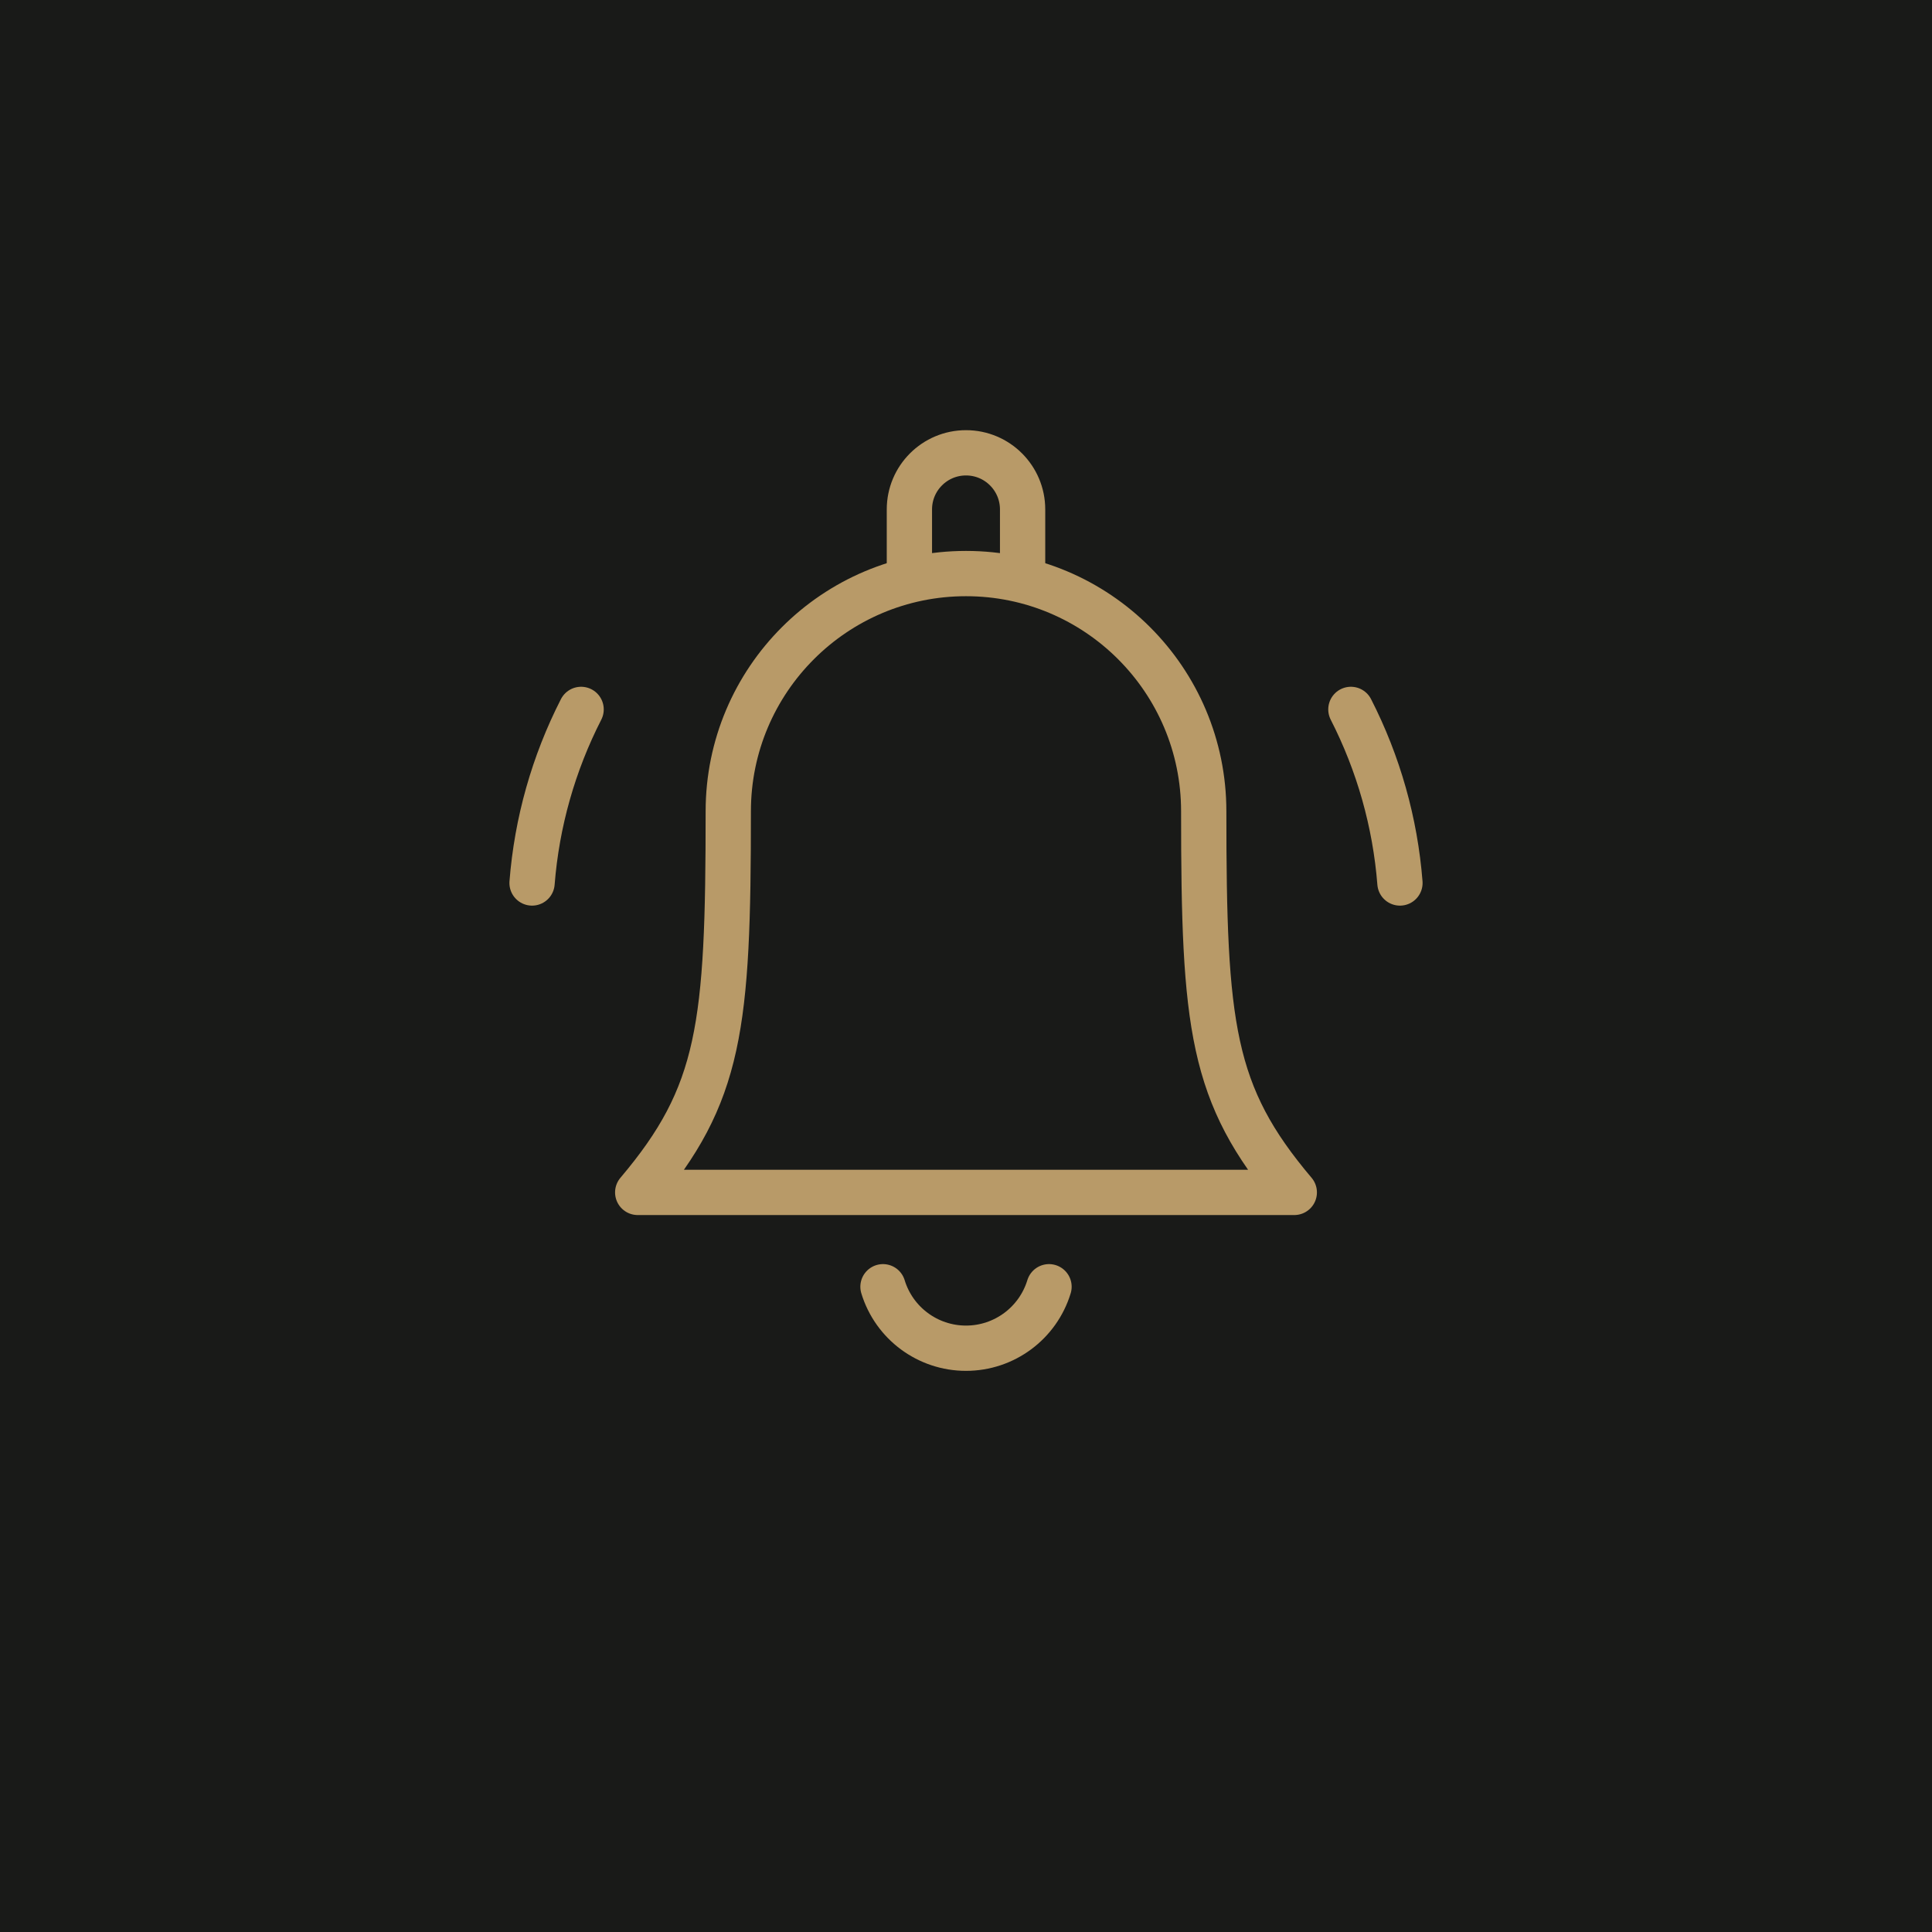
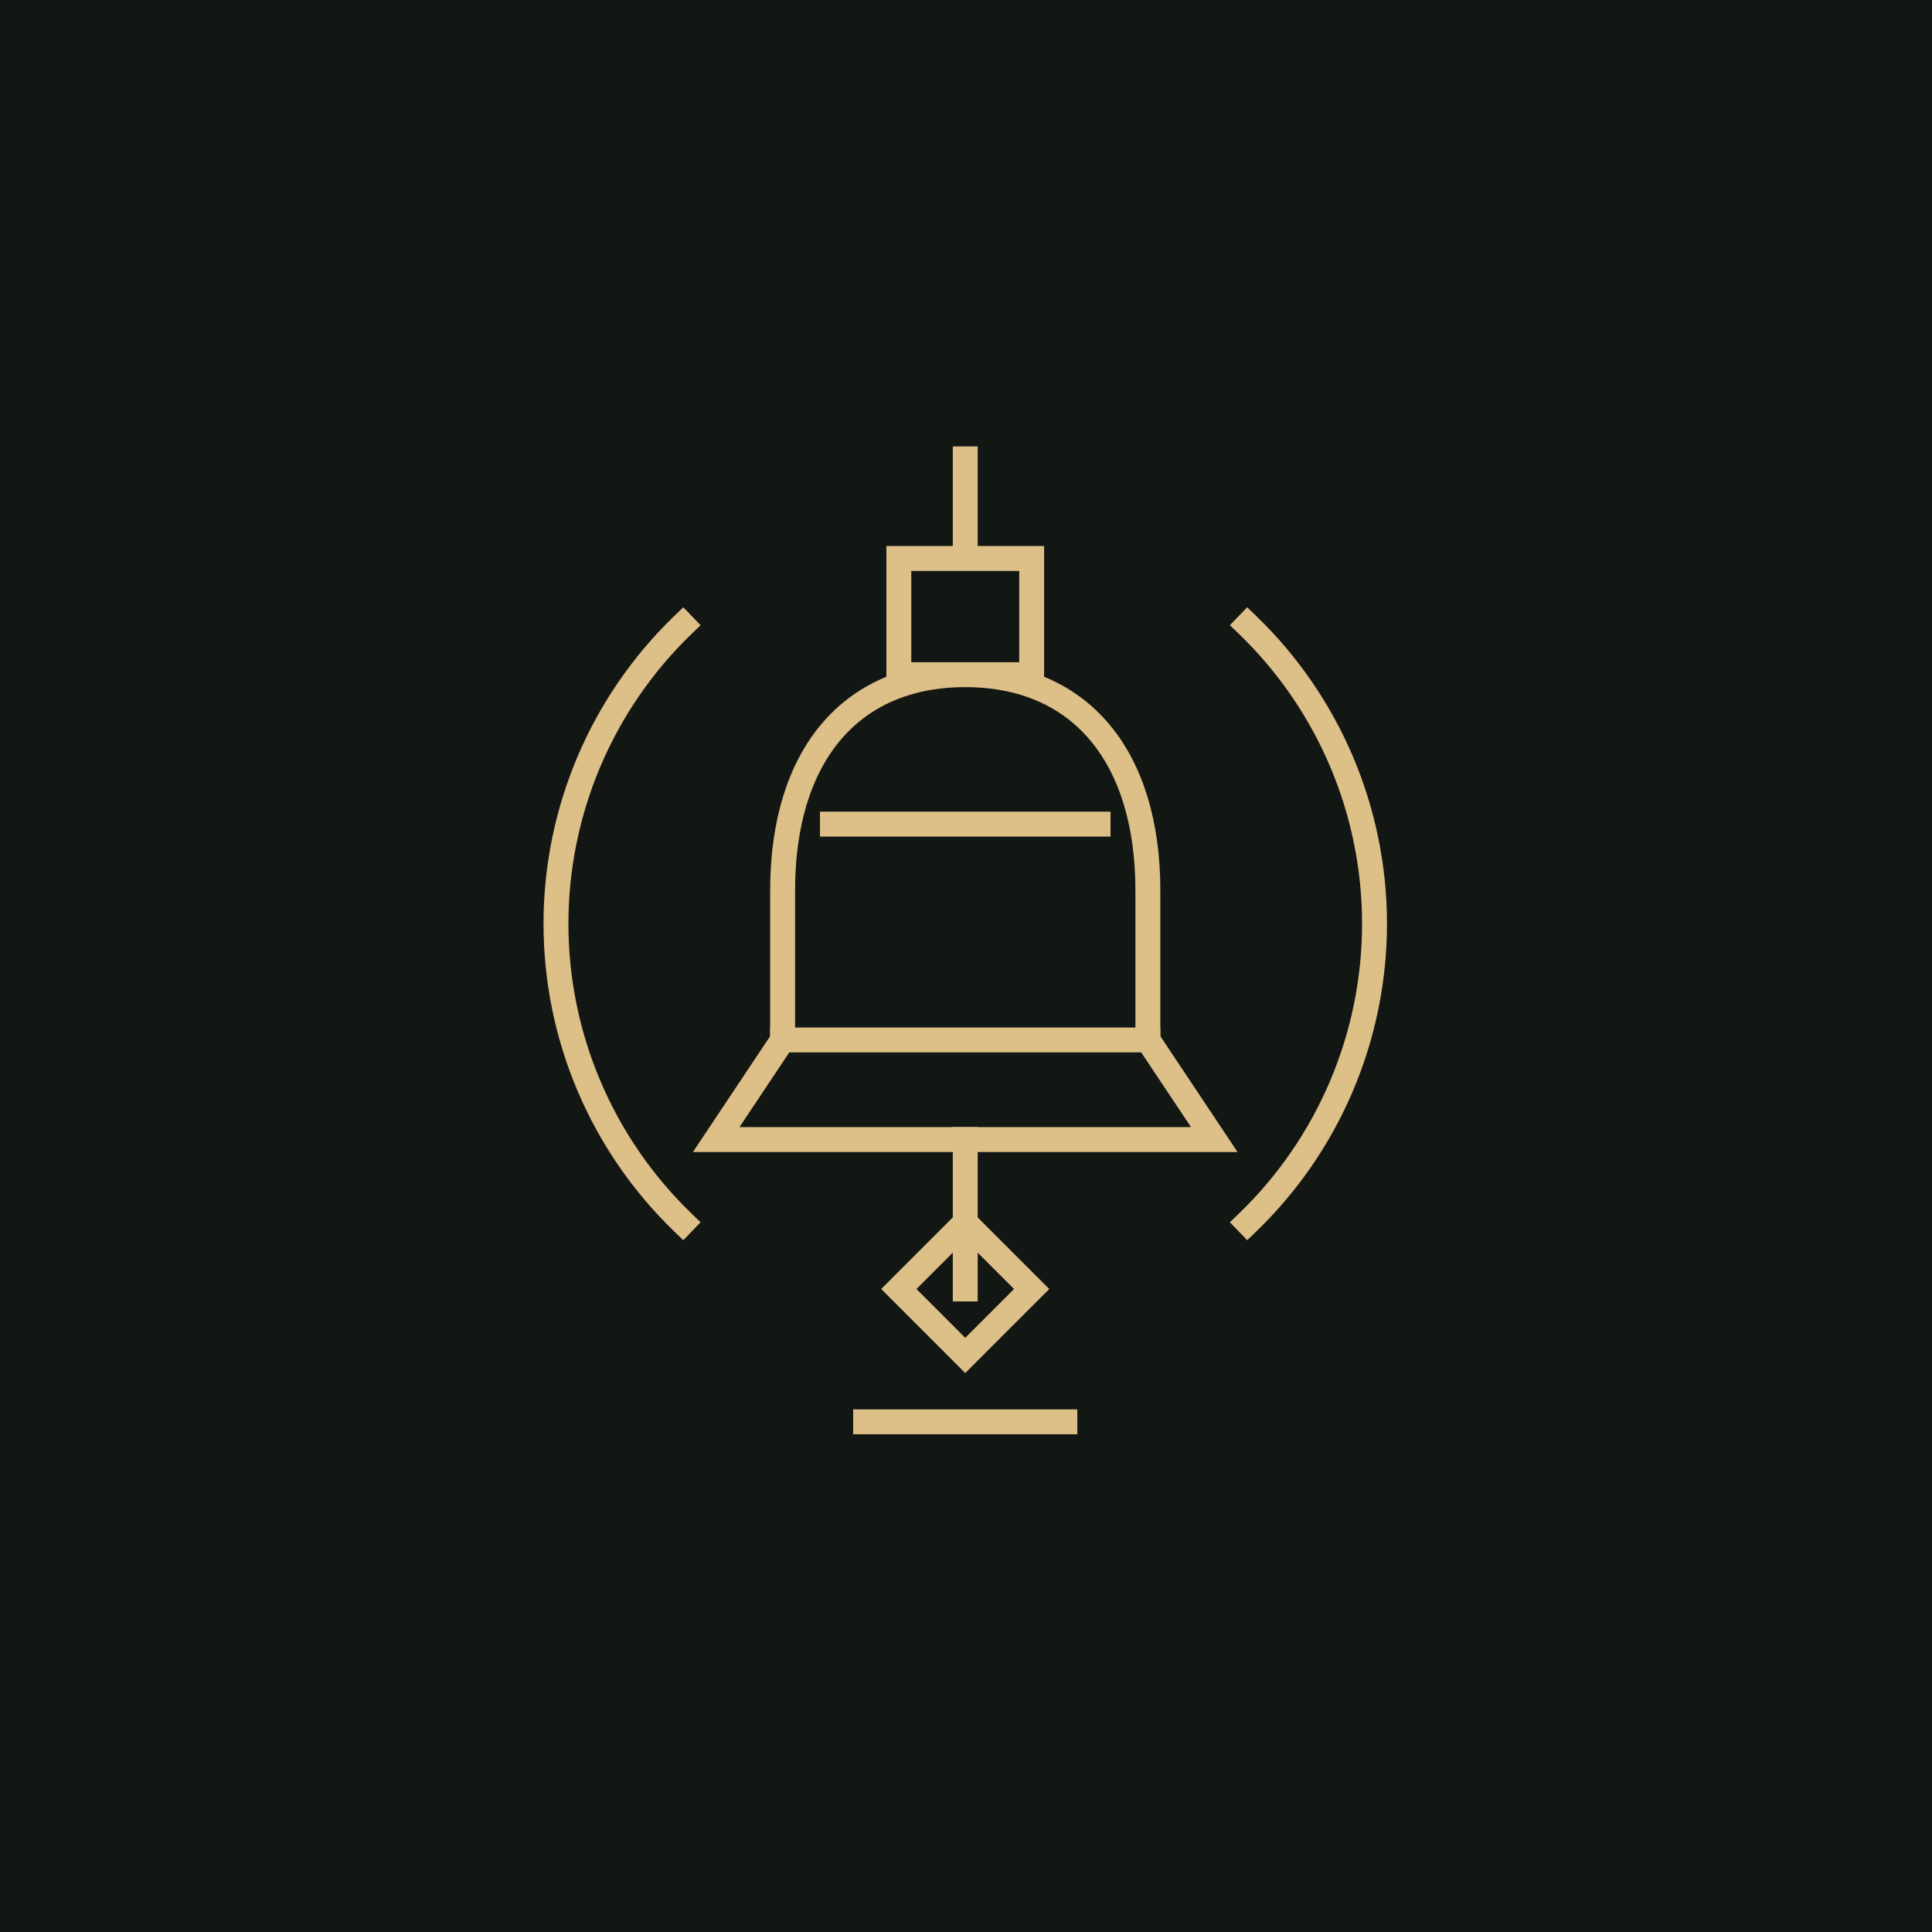
<svg xmlns="http://www.w3.org/2000/svg" viewBox="0 0 512 512" role="img" aria-label="生生不息">
-   <rect width="512" height="512" fill="#191a18" />
-   <g fill="none" stroke="#b89a68" stroke-width="12" stroke-linecap="round" stroke-linejoin="round">
-     <path d="M169 316c22-26 24-44 24-101a63 63 0 0 1 126 0c0 57 2 75 24 101z" />
-     <path d="M241 152v-17a15 15 0 0 1 30 0v17M234 341a23 23 0 0 0 44 0M141 234a122 122 0 0 1 13-46M371 234a122 122 0 0 0-13-46" />
+   <rect width="512" height="512" fill="#131714" />
+   <g transform="translate(115 104) scale(4.4)" fill="none" stroke="#ddbf88" stroke-width="1.5" stroke-linecap="square" stroke-linejoin="miter">
+     <path d="M15 14a25 25 0 0 0 0 36M49 14a25 25 0 0 1 0 36" />
+     <path d="M28 10h8v7h-8zM32 4v6M21 30c0-8 4-13 11-13s11 5 11 13v9l4 6H17l4-6z" />
+     <path d="M24 26h16M21 39h22M32 45v9M28 54l4 4 4-4-4-4zM26 62h12" />
  </g>
</svg>
